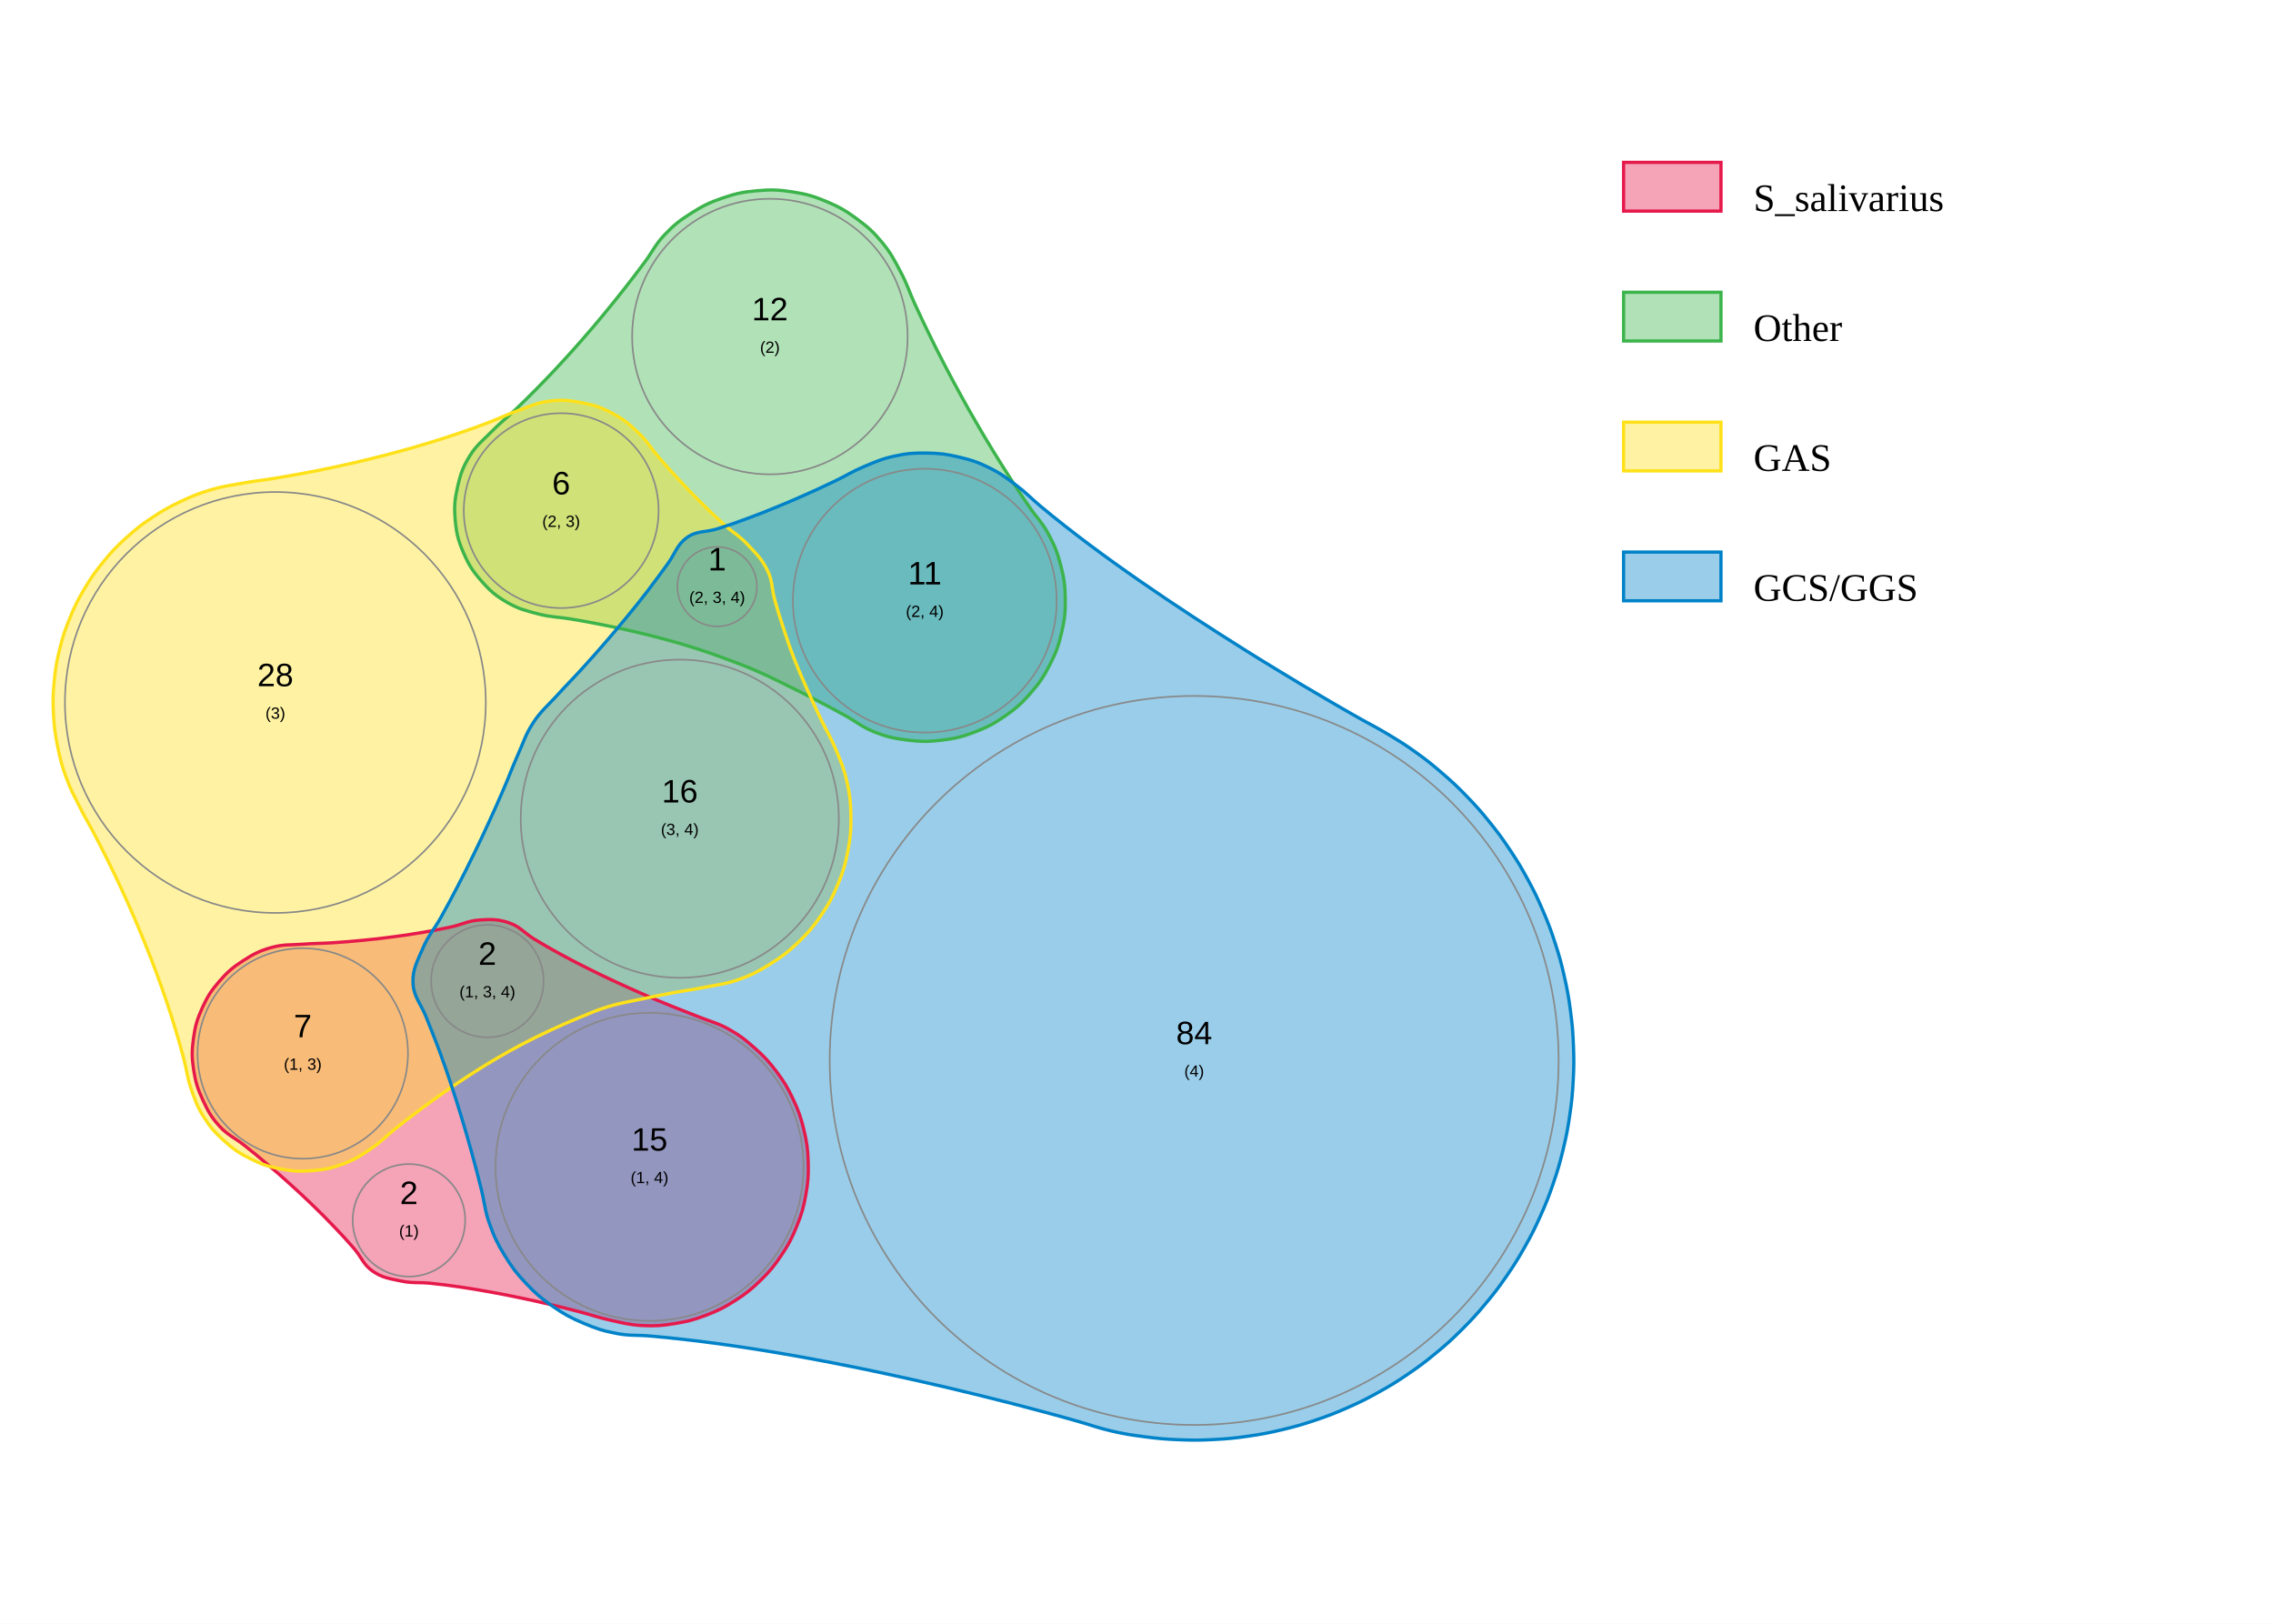
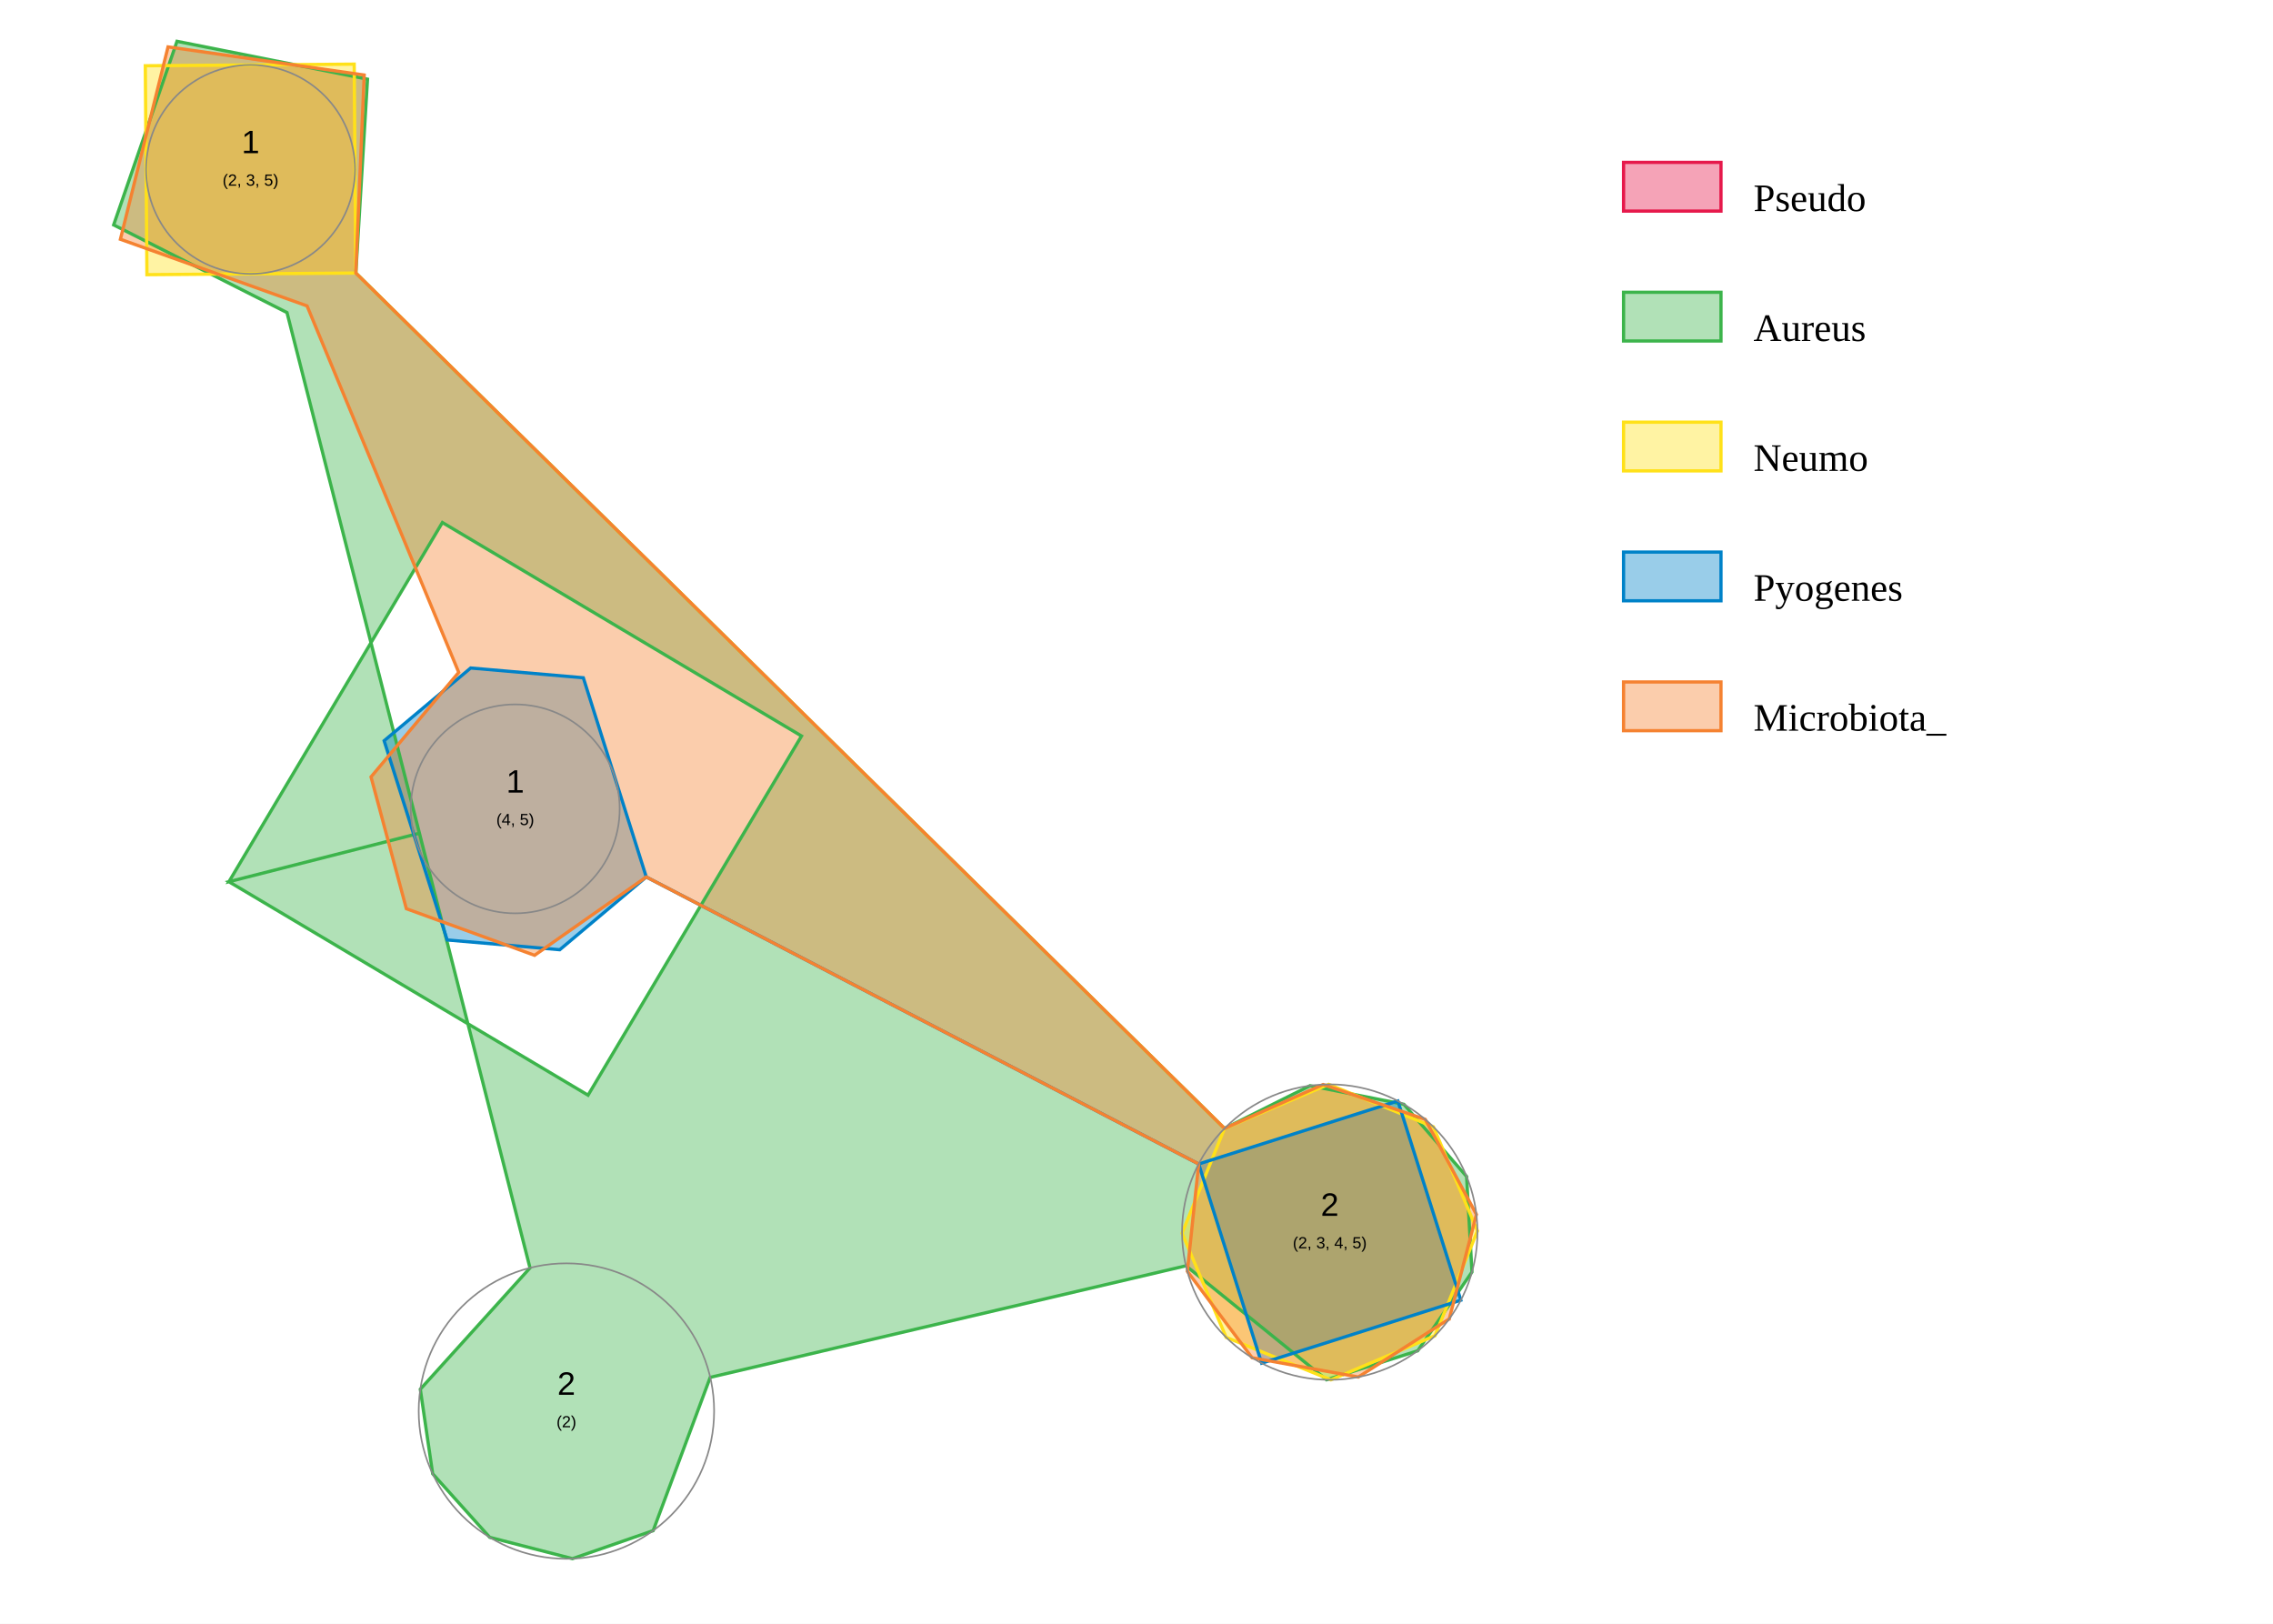
<svg xmlns="http://www.w3.org/2000/svg" xmlns:xlink="http://www.w3.org/1999/xlink" width="700" height="500">
  <defs>
    <style type="text/css">
  .borderLine {
	   stroke: none;
	   fill-opacity: 0.4;
  }
  .outLine {
	   stroke-width: 1;
	   fill: none;
  }
  .circle {
	   stroke: #888888;
	   stroke-width: 0.5;
	   fill: none;
    pointer-events: all;
  }
  .spcircle {
	   stroke: #FF2222;
	   stroke-width: 1;
	   fill: none;
    pointer-events: all;
  }
  .tLabel {
	   font-family: Arial;
    pointer-events: none;
	   font-size: 14px;
	   text-anchor: middle;
	   alignment-baseline: central;
  }
  .nLabel {
	   font-family: Arial;
    pointer-events: none;
	   font-size: 10px;
	   text-anchor: middle;
	   alignment-baseline: central;
  }
  .belong {
	   font-family: Arial;
    pointer-events: none;
	   font-size: 5px;
	   text-anchor: middle;
	   alignment-baseline: central;
  }
  .p0{
    stroke: none;
    fill: #e6194b;
  }
  .q0{
    fill: none;
    stroke: #e6194b;
  }
  .p1{
    stroke: none;
    fill: #3cb44b;
  }
  .q1{
    fill: none;
    stroke: #3cb44b;
  }
  .p2{
    stroke: none;
    fill: #ffe119;
  }
  .q2{
    fill: none;
    stroke: #ffe119;
  }
  .p3{
    stroke: none;
    fill: #0082c8;
  }
  .q3{
    fill: none;
    stroke: #0082c8;
  }
+   .p4{
+     stroke: none;
+     fill: #f58231;
+   }
+   .q4{
+     fill: none;
+     stroke: #f58231;
+   }

</style>
    <symbol id="bl0">
-       <path d="M 62.29 310.37 C 60.70 313.88 60.11 315.92 59.58 319.74 C 59.05 323.56 59.06 325.67 59.64 329.47 C 60.22 333.27 60.87 335.27 62.47 338.74 C 64.06 342.21 65.08 344.04 67.63 346.83 C 70.17 349.61 72.22 350.29 75.20 352.65 C 78.17 355.01 79.62 356.20 82.48 358.63 C 85.35 361.05 86.75 362.28 89.51 364.78 C 92.27 367.28 93.63 368.54 96.29 371.11 C 98.94 373.68 100.25 374.98 102.78 377.63 C 105.32 380.28 106.55 381.60 108.95 384.36 C 111.35 387.12 111.86 389.41 114.77 391.43 C 117.69 393.46 119.98 393.73 123.54 394.47 C 127.10 395.22 128.95 394.79 132.58 395.16 C 136.20 395.53 138.01 395.78 141.65 396.30 C 145.30 396.83 147.13 397.15 150.81 397.81 C 154.49 398.47 156.34 398.84 160.05 399.61 C 163.75 400.38 165.61 400.80 169.33 401.67 C 173.06 402.55 174.92 403.01 178.66 403.99 C 182.40 404.96 184.21 405.71 188.03 406.54 C 191.85 407.38 193.83 407.96 197.76 408.17 C 201.69 408.38 203.76 408.22 207.67 407.59 C 211.59 406.96 213.61 406.45 217.34 405.04 C 221.06 403.63 222.94 402.69 226.31 400.54 C 229.68 398.39 231.33 397.09 234.20 394.29 C 237.06 391.49 238.41 389.87 240.64 386.54 C 242.88 383.20 243.86 381.34 245.36 377.62 C 246.87 373.91 247.45 371.88 248.16 367.94 C 248.86 364.00 249.02 361.90 248.90 357.90 C 248.78 353.90 248.51 351.83 247.58 347.95 C 246.65 344.07 245.96 342.10 244.27 338.51 C 242.58 334.91 241.50 333.13 239.13 329.97 C 236.75 326.81 235.33 325.32 232.40 322.71 C 229.46 320.10 227.85 318.82 224.45 316.92 C 221.06 315.02 219.02 314.66 215.43 313.21 C 211.83 311.76 210.02 311.12 206.47 309.68 C 202.92 308.23 201.16 307.49 197.68 305.97 C 194.20 304.45 192.47 303.67 189.06 302.08 C 185.65 300.49 183.96 299.68 180.64 298.00 C 177.32 296.33 175.67 295.49 172.45 293.72 C 169.22 291.95 167.64 291.06 164.52 289.16 C 161.41 287.26 160.25 285.38 156.87 284.20 C 153.50 283.03 151.25 283.05 147.65 283.30 C 144.06 283.55 142.42 284.67 138.89 285.44 C 135.36 286.21 133.59 286.53 130.00 287.14 C 126.42 287.75 124.61 288.01 120.97 288.49 C 117.33 288.97 115.49 289.18 111.81 289.54 C 108.12 289.90 106.27 290.05 102.54 290.30 C 98.81 290.54 96.94 290.46 93.16 290.75 C 89.38 291.04 87.29 290.74 83.64 291.75 C 79.99 292.76 78.12 293.73 74.90 295.81 C 71.68 297.89 70.07 299.25 67.55 302.16 C 65.03 305.07 63.89 306.85 62.29 310.37 Z" />
+       <path d="M 1433.43 729.92 L 1433.43 729.92 L 1433.43 729.92 L 1433.43 729.92 Z" />
    </symbol>
    <symbol id="bl1">
-       <path d="M 156.20 185.51 C 159.72 187.54 161.94 188.05 165.87 189.08 C 169.81 190.10 171.90 189.94 175.88 190.62 C 179.85 191.29 181.83 191.65 185.75 192.43 C 189.67 193.22 191.62 193.63 195.48 194.53 C 199.34 195.43 201.25 195.90 205.04 196.93 C 208.83 197.96 210.69 198.50 214.42 199.70 C 218.14 200.89 219.97 201.54 223.67 202.92 C 227.37 204.29 229.24 204.97 232.91 206.56 C 236.58 208.14 238.37 209.08 242.01 210.86 C 245.65 212.63 247.47 213.55 251.11 215.44 C 254.75 217.33 256.57 218.30 260.20 220.29 C 263.83 222.28 265.42 223.87 269.27 225.39 C 273.12 226.91 275.30 227.38 279.44 227.89 C 283.58 228.40 285.82 228.43 289.98 227.93 C 294.14 227.43 296.31 226.89 300.23 225.40 C 304.15 223.90 306.13 222.85 309.57 220.45 C 313.01 218.05 314.68 216.55 317.43 213.39 C 320.18 210.24 321.43 208.38 323.33 204.66 C 325.24 200.94 326.00 198.85 326.94 194.79 C 327.89 190.74 328.12 188.53 328.07 184.39 C 328.01 180.24 327.71 178.06 326.67 174.07 C 325.63 170.08 324.82 168.04 322.88 164.44 C 320.94 160.83 319.28 159.42 316.97 156.04 C 314.65 152.66 313.52 150.97 311.31 147.54 C 309.09 144.12 308.01 142.40 305.88 138.92 C 303.75 135.44 302.71 133.69 300.66 130.15 C 298.61 126.61 297.60 124.83 295.63 121.23 C 293.65 117.63 292.69 115.81 290.79 112.15 C 288.89 108.48 287.96 106.64 286.14 102.90 C 284.32 99.17 283.43 97.29 281.68 93.47 C 279.94 89.66 279.41 87.58 277.42 83.84 C 275.43 80.10 274.46 78.05 271.75 74.76 C 269.04 71.47 267.34 69.93 263.88 67.38 C 260.42 64.84 258.43 63.68 254.45 62.02 C 250.47 60.36 248.25 59.74 243.99 59.08 C 239.73 58.42 237.42 58.35 233.14 58.73 C 228.85 59.10 226.61 59.58 222.56 60.96 C 218.51 62.34 216.48 63.35 212.90 65.62 C 209.31 67.89 207.54 69.27 204.66 72.30 C 201.78 75.33 200.98 77.45 198.50 80.78 C 196.01 84.12 194.76 85.75 192.23 88.98 C 189.69 92.20 188.41 93.79 185.83 96.91 C 183.24 100.03 181.94 101.57 179.29 104.59 C 176.65 107.61 175.32 109.10 172.61 112.02 C 169.90 114.95 168.54 116.38 165.76 119.21 C 162.97 122.04 161.57 123.43 158.70 126.17 C 155.83 128.90 154.20 130.04 151.39 132.90 C 148.58 135.76 146.73 137.05 144.63 140.45 C 142.54 143.86 141.80 145.98 140.91 149.93 C 140.02 153.87 139.83 156.12 140.19 160.17 C 140.55 164.22 141.10 166.42 142.72 170.17 C 144.33 173.92 145.56 175.84 148.26 178.91 C 150.95 181.98 152.68 183.48 156.20 185.51 Z" />
+       <path d="M 109.58 84.08 L 113.18 24.38 L 54.51 12.72 L 35.00 69.26 L 88.38 96.25 L 129.17 256.58 L 70.50 271.51 L 136.24 160.90 L 246.84 226.64 L 181.10 337.24 L 70.50 271.51 L 129.17 256.58 L 163.22 390.43 L 129.44 427.79 L 129.44 427.79 L 133.25 453.82 L 150.82 473.39 L 150.82 473.39 L 150.82 473.39 L 176.30 479.96 L 201.15 471.33 L 201.15 471.33 L 218.72 424.13 L 365.23 389.78 L 408.53 424.88 L 408.53 424.88 L 436.60 415.95 L 453.31 391.69 L 453.31 391.69 L 453.31 391.69 L 451.66 362.28 L 432.34 340.05 L 432.34 340.05 L 432.34 340.05 L 403.45 334.32 L 377.10 347.48 L 377.10 347.48 Z" />
    </symbol>
    <symbol id="bl2">
-       <path d="M 33.36 265.29 C 35.04 268.69 35.85 270.39 37.43 273.80 C 39.01 277.21 39.77 278.92 41.25 282.35 C 42.73 285.77 43.45 287.49 44.83 290.93 C 46.22 294.37 46.89 296.10 48.17 299.56 C 49.45 303.03 50.07 304.76 51.25 308.26 C 52.43 311.76 53.00 313.51 54.06 317.05 C 55.13 320.59 55.63 322.36 56.58 325.96 C 57.53 329.57 57.58 331.50 58.79 335.06 C 60.01 338.63 60.64 340.58 62.66 343.81 C 64.69 347.03 66.05 348.60 68.90 351.18 C 71.76 353.77 73.47 354.98 76.93 356.72 C 80.40 358.47 82.39 359.16 86.21 359.91 C 90.03 360.67 92.15 360.79 96.03 360.49 C 99.92 360.19 102.00 359.78 105.64 358.43 C 109.27 357.08 111.02 355.90 114.23 353.74 C 117.43 351.58 118.67 350.02 121.68 347.63 C 124.68 345.24 126.20 344.07 129.25 341.79 C 132.31 339.51 133.85 338.39 136.95 336.23 C 140.06 334.06 141.63 333.00 144.79 330.96 C 147.95 328.92 149.53 327.93 152.76 326.03 C 155.98 324.14 157.59 323.23 160.91 321.49 C 164.23 319.75 165.91 318.93 169.36 317.32 C 172.80 315.72 174.54 314.92 178.13 313.46 C 181.72 311.99 183.52 311.12 187.29 309.98 C 191.06 308.84 193.07 308.60 197.00 307.76 C 200.93 306.92 202.93 306.52 206.96 305.76 C 211.00 305.01 213.06 304.81 217.17 303.99 C 221.27 303.16 223.51 303.05 227.49 301.64 C 231.48 300.22 233.47 299.17 237.10 296.91 C 240.74 294.64 242.55 293.28 245.68 290.31 C 248.81 287.33 250.29 285.60 252.75 282.04 C 255.21 278.47 256.30 276.47 257.97 272.48 C 259.65 268.48 260.30 266.31 261.12 262.07 C 261.93 257.84 262.11 255.59 262.05 251.31 C 261.99 247.03 261.76 244.81 260.82 240.69 C 259.89 236.57 258.99 234.56 257.38 230.71 C 255.78 226.86 254.57 225.14 252.81 221.45 C 251.04 217.76 250.20 215.92 248.57 212.24 C 246.95 208.57 246.11 206.76 244.68 203.09 C 243.25 199.42 242.64 197.56 241.43 193.89 C 240.21 190.22 239.62 188.41 238.61 184.75 C 237.59 181.10 238.01 179.03 236.34 175.62 C 234.67 172.21 232.93 170.52 230.27 167.71 C 227.62 164.90 225.89 164.12 223.06 161.58 C 220.24 159.04 218.86 157.72 216.13 155.02 C 213.41 152.32 212.06 150.93 209.42 148.10 C 206.77 145.26 205.47 143.81 202.90 140.85 C 200.34 137.89 199.46 136.00 196.59 133.28 C 193.73 130.56 192.09 129.12 188.59 127.26 C 185.08 125.40 182.99 124.73 179.08 123.99 C 175.18 123.24 172.98 123.04 169.06 123.53 C 165.14 124.03 163.23 125.14 159.49 126.46 C 155.76 127.78 154.05 128.74 150.39 130.13 C 146.73 131.53 144.90 132.18 141.21 133.44 C 137.52 134.69 135.67 135.28 131.94 136.41 C 128.22 137.55 126.35 138.08 122.59 139.10 C 118.83 140.12 116.94 140.60 113.15 141.52 C 109.36 142.44 107.45 142.87 103.63 143.69 C 99.81 144.51 97.89 144.89 94.04 145.62 C 90.18 146.34 88.25 146.68 84.36 147.32 C 80.47 147.95 78.50 148.09 74.59 148.80 C 70.68 149.50 68.65 149.71 64.83 150.85 C 61.01 151.99 59.11 152.78 55.49 154.50 C 51.87 156.22 50.07 157.23 46.73 159.46 C 43.38 161.70 41.75 162.98 38.77 165.69 C 35.78 168.41 34.35 169.91 31.80 173.04 C 29.24 176.18 28.05 177.88 25.98 181.35 C 23.92 184.83 22.99 186.69 21.47 190.43 C 19.94 194.16 19.30 196.13 18.34 200.05 C 17.38 203.96 17.05 206.00 16.68 209.99 C 16.30 213.99 16.27 216.04 16.48 220.02 C 16.70 224.00 16.98 226.02 17.76 229.90 C 18.54 233.78 19.05 235.74 20.39 239.42 C 21.73 243.10 22.74 244.84 24.47 248.31 C 26.20 251.78 27.27 253.40 29.04 256.79 C 30.82 260.19 31.68 261.89 33.36 265.29 Z" />
+       <path d="M 109.58 84.08 L 109.08 19.75 L 44.75 20.25 L 45.25 84.58 L 109.58 84.08 L 377.10 347.48 L 377.10 347.48 L 364.03 379.75 L 377.60 411.81 L 377.60 411.81 L 377.60 411.81 L 409.87 424.89 L 441.93 411.31 L 441.93 411.31 L 441.93 411.31 L 455.00 379.05 L 441.43 346.98 L 441.43 346.98 L 441.43 346.98 L 409.16 333.91 L 377.10 347.48 L 377.10 347.48 Z" />
    </symbol>
    <symbol id="bl3">
-       <path d="M 199.43 181.99 C 196.92 185.25 195.60 186.87 192.94 190.11 C 190.27 193.36 188.89 194.97 186.10 198.20 C 183.30 201.42 181.87 203.03 178.96 206.22 C 176.04 209.42 174.47 210.92 171.52 214.18 C 168.58 217.43 166.66 218.82 164.25 222.49 C 161.84 226.16 161.27 228.46 159.45 232.52 C 157.64 236.58 156.94 238.69 155.18 242.77 C 153.43 246.86 152.52 248.89 150.67 252.93 C 148.82 256.97 147.87 258.99 145.93 262.98 C 143.98 266.96 143.00 268.95 140.96 272.87 C 138.92 276.78 137.90 278.72 135.75 282.55 C 133.60 286.38 131.93 287.96 130.22 292.01 C 128.51 296.05 126.98 298.52 127.19 302.77 C 127.40 307.03 129.65 309.11 131.28 313.27 C 132.90 317.44 133.78 319.45 135.32 323.61 C 136.86 327.78 137.57 329.88 138.97 334.09 C 140.37 338.30 141.03 340.42 142.31 344.66 C 143.59 348.90 144.20 351.03 145.37 355.29 C 146.54 359.55 147.10 361.69 148.16 365.97 C 149.23 370.24 149.25 372.55 150.70 376.68 C 152.15 380.81 153.15 382.88 155.42 386.59 C 157.69 390.31 159.09 392.12 162.06 395.26 C 165.03 398.41 166.76 399.87 170.29 402.31 C 173.82 404.76 175.80 405.81 179.71 407.47 C 183.62 409.13 185.73 409.82 189.85 410.61 C 193.97 411.40 196.16 411.04 200.32 411.41 C 204.49 411.78 206.54 411.99 210.66 412.46 C 214.77 412.92 216.81 413.18 220.89 413.73 C 224.97 414.28 227.00 414.59 231.06 415.21 C 235.12 415.84 237.15 416.18 241.19 416.87 C 245.24 417.57 247.26 417.93 251.30 418.69 C 255.34 419.44 257.36 419.84 261.39 420.65 C 265.43 421.45 267.45 421.87 271.48 422.73 C 275.52 423.59 277.53 424.03 281.57 424.94 C 285.60 425.84 287.62 426.30 291.65 427.25 C 295.69 428.20 297.71 428.69 301.74 429.69 C 305.78 430.68 307.80 431.19 311.84 432.23 C 315.88 433.28 317.90 433.81 321.94 434.90 C 325.98 435.99 328.00 436.55 332.04 437.70 C 336.09 438.84 338.05 439.67 342.15 440.62 C 346.26 441.57 348.37 441.89 352.56 442.43 C 356.75 442.98 358.88 443.17 363.11 443.34 C 367.35 443.51 369.49 443.50 373.73 443.28 C 377.97 443.07 380.11 442.86 384.32 442.26 C 388.53 441.65 390.65 441.25 394.79 440.27 C 398.94 439.28 401.00 438.69 405.05 437.33 C 409.09 435.97 411.09 435.19 415.00 433.47 C 418.90 431.74 420.83 430.78 424.56 428.71 C 428.29 426.63 430.13 425.50 433.66 423.09 C 437.18 420.69 438.91 419.39 442.20 416.67 C 445.50 413.95 447.10 412.50 450.13 409.49 C 453.16 406.47 454.62 404.88 457.37 401.60 C 460.12 398.33 461.43 396.61 463.87 393.09 C 466.30 389.57 467.45 387.74 469.56 384.01 C 471.66 380.28 472.64 378.35 474.39 374.44 C 476.15 370.53 476.95 368.51 478.34 364.45 C 479.73 360.40 480.34 358.32 481.35 354.14 C 482.36 349.97 482.78 347.85 483.40 343.60 C 484.03 339.35 484.25 337.19 484.48 332.90 C 484.72 328.61 484.73 326.44 484.57 322.14 C 484.41 317.85 484.23 315.69 483.67 311.43 C 483.12 307.17 482.74 305.04 481.80 300.85 C 480.85 296.67 480.28 294.58 478.96 290.51 C 477.64 286.43 476.88 284.41 475.19 280.48 C 473.51 276.55 472.57 274.61 470.54 270.87 C 468.51 267.12 467.40 265.29 465.05 261.76 C 462.70 258.22 461.43 256.50 458.78 253.21 C 456.14 249.92 454.73 248.33 451.81 245.31 C 448.89 242.29 447.35 240.85 444.19 238.12 C 441.04 235.39 439.40 234.08 436.03 231.66 C 432.67 229.25 430.89 228.17 427.37 226.05 C 423.84 223.92 421.98 223.06 418.43 221.05 C 414.88 219.04 413.12 218.03 409.63 215.99 C 406.13 213.96 404.40 212.93 400.95 210.88 C 397.50 208.82 395.79 207.78 392.39 205.70 C 388.98 203.63 387.29 202.58 383.93 200.48 C 380.57 198.38 378.91 197.33 375.59 195.20 C 372.27 193.08 370.62 192.01 367.34 189.87 C 364.07 187.72 362.44 186.64 359.20 184.47 C 355.97 182.29 354.36 181.20 351.17 178.99 C 347.98 176.77 346.40 175.66 343.26 173.41 C 340.12 171.15 338.56 170.01 335.47 167.70 C 332.38 165.38 330.85 164.22 327.81 161.83 C 324.78 159.44 323.28 158.23 320.30 155.75 C 317.33 153.26 316.06 151.75 312.93 149.40 C 309.80 147.06 308.18 145.77 304.66 144.04 C 301.14 142.30 299.16 141.64 295.31 140.74 C 291.46 139.83 289.39 139.57 285.42 139.51 C 281.46 139.45 279.36 139.60 275.48 140.44 C 271.61 141.28 269.71 142.16 266.05 143.69 C 262.39 145.22 260.75 146.39 257.19 148.10 C 253.63 149.80 251.84 150.63 248.25 152.24 C 244.66 153.84 242.85 154.62 239.23 156.10 C 235.60 157.59 233.79 158.31 230.13 159.66 C 226.47 161.01 224.66 161.66 220.95 162.83 C 217.23 164.00 214.66 163.33 211.57 165.52 C 208.48 167.71 207.93 170.49 205.51 173.78 C 203.08 177.07 201.94 178.72 199.43 181.99 Z" />
+       <path d="M 199.03 270.05 L 179.64 208.71 L 179.64 208.71 L 144.95 205.70 L 118.30 228.10 L 118.30 228.10 L 137.70 289.44 L 137.70 289.44 L 172.38 292.45 L 199.03 270.05 L 199.03 270.05 L 369.15 358.43 L 388.54 419.77 L 449.88 400.37 L 430.49 339.03 L 369.15 358.43 Z" />
+     </symbol>
+     <symbol id="bl4">
+       <path d="M 109.58 84.08 L 112.16 23.11 L 51.75 14.44 L 37.08 73.68 L 94.56 94.20 L 141.27 207.04 L 114.26 239.23 L 125.14 279.82 L 164.63 294.17 L 199.03 270.05 L 369.15 358.43 L 369.15 358.43 L 365.66 391.49 L 385.59 418.09 L 385.59 418.09 L 385.59 418.09 L 418.30 424.03 L 446.31 406.14 L 446.32 406.14 L 446.32 406.14 L 454.68 373.97 L 438.93 344.69 L 438.93 344.69 L 438.93 344.69 L 407.47 333.96 L 377.10 347.48 L 377.10 347.48 Z" />
    </symbol>
  </defs>
  <rect width="700" height="500" style="fill:#fff;stroke-width:0" />
  <use class="p0 borderLine" xlink:href="#bl0" />
  <use class="p1 borderLine" xlink:href="#bl1" />
  <use class="p2 borderLine" xlink:href="#bl2" />
  <use class="p3 borderLine" xlink:href="#bl3" />
+   <use class="p4 borderLine" xlink:href="#bl4" />
  <use class="q0 outLine" xlink:href="#bl0" />
  <use class="q1 outLine" xlink:href="#bl1" />
  <use class="q2 outLine" xlink:href="#bl2" />
  <use class="q3 outLine" xlink:href="#bl3" />
-   <circle class="circle" cx="125.94" cy="375.769" r="17.319" />
-   <text class="tLabel" x="125.94" y="355.77" />
-   <text class="nLabel" x="125.94" y="370.77">2</text>
-   <text class="belong" x="125.94" y="380.77">(1)</text>
-   <circle class="circle" cx="237.095" cy="103.638" r="42.423" />
-   <text class="tLabel" x="237.10" y="83.64" />
-   <text class="nLabel" x="237.10" y="98.64">12</text>
-   <text class="belong" x="237.10" y="108.64">(2)</text>
-   <circle class="circle" cx="172.824" cy="157.24" r="29.998" />
-   <text class="tLabel" x="172.82" y="137.24" />
-   <text class="nLabel" x="172.82" y="152.24">6</text>
-   <text class="belong" x="172.82" y="162.24">(2, 3)</text>
-   <circle class="circle" cx="220.851" cy="180.648" r="12.246" />
-   <text class="tLabel" x="220.85" y="160.65" />
-   <text class="nLabel" x="220.85" y="175.65">1</text>
-   <text class="belong" x="220.85" y="185.65">(2, 3, 4)</text>
-   <circle class="circle" cx="284.803" cy="184.964" r="40.617" />
-   <text class="tLabel" x="284.80" y="164.96" />
-   <text class="nLabel" x="284.80" y="179.96">11</text>
-   <text class="belong" x="284.80" y="189.96">(2, 4)</text>
-   <circle class="circle" cx="84.802" cy="216.313" r="64.802" />
-   <text class="tLabel" x="84.80" y="196.31" />
-   <text class="nLabel" x="84.80" y="211.31">28</text>
-   <text class="belong" x="84.80" y="221.31">(3)</text>
-   <circle class="circle" cx="93.239" cy="324.396" r="32.401" />
-   <text class="tLabel" x="93.24" y="304.40" />
-   <text class="nLabel" x="93.24" y="319.40">7</text>
-   <text class="belong" x="93.24" y="329.40">(1, 3)</text>
-   <circle class="circle" cx="150.088" cy="302.103" r="17.319" />
-   <text class="tLabel" x="150.09" y="282.10" />
-   <text class="nLabel" x="150.09" y="297.10">2</text>
-   <text class="belong" x="150.09" y="307.10">(1, 3, 4)</text>
-   <circle class="circle" cx="209.346" cy="252.105" r="48.986" />
-   <text class="tLabel" x="209.35" y="232.10" />
-   <text class="nLabel" x="209.35" y="247.10">16</text>
-   <text class="belong" x="209.35" y="257.10">(3, 4)</text>
-   <circle class="circle" cx="367.759" cy="326.544" r="112.241" />
-   <text class="tLabel" x="367.76" y="306.54" />
-   <text class="nLabel" x="367.76" y="321.54">84</text>
-   <text class="belong" x="367.76" y="331.54">(4)</text>
-   <circle class="circle" cx="200.031" cy="359.315" r="47.431" />
-   <text class="tLabel" x="200.03" y="339.32" />
-   <text class="nLabel" x="200.03" y="354.32">15</text>
-   <text class="belong" x="200.03" y="364.32">(1, 4)</text>
+   <use class="q4 outLine" xlink:href="#bl4" />
+   <circle class="circle" cx="174.433" cy="434.511" r="45.489" />
+   <text class="tLabel" x="174.43" y="414.51" />
+   <text class="nLabel" x="174.43" y="429.51">2</text>
+   <text class="belong" x="174.43" y="439.51">(2)</text>
+   <circle class="circle" cx="409.515" cy="379.399" r="45.489" />
+   <text class="tLabel" x="409.52" y="359.40" />
+   <text class="nLabel" x="409.52" y="374.40">2</text>
+   <text class="belong" x="409.52" y="384.40">(2, 3, 4, 5)</text>
+   <circle class="circle" cx="77.161" cy="52.166" r="32.166" />
+   <text class="tLabel" x="77.16" y="32.17" />
+   <text class="nLabel" x="77.16" y="47.17">1</text>
+   <text class="belong" x="77.16" y="57.17">(2, 3, 5)</text>
+   <circle class="circle" cx="158.668" cy="249.074" r="32.166" />
+   <text class="tLabel" x="158.67" y="229.07" />
+   <text class="nLabel" x="158.67" y="244.07">1</text>
+   <text class="belong" x="158.67" y="254.07">(4, 5)</text>
  <rect class="p0 borderLine" x="500.00" y="50.00" width="30.00" height="15.00" />
  <rect class="q0" x="500.00" y="50.00" width="30.00" height="15.00" />
-   <text class="legend" x="540.00" y="65.00">S_salivarius</text>
+   <text class="legend" x="540.00" y="65.00">Pseudo</text>
  <rect class="p1 borderLine" x="500.00" y="90.00" width="30.00" height="15.00" />
  <rect class="q1" x="500.00" y="90.00" width="30.00" height="15.00" />
-   <text class="legend" x="540.00" y="105.00">Other</text>
+   <text class="legend" x="540.00" y="105.00">Aureus</text>
  <rect class="p2 borderLine" x="500.00" y="130.00" width="30.00" height="15.00" />
  <rect class="q2" x="500.00" y="130.00" width="30.00" height="15.00" />
-   <text class="legend" x="540.00" y="145.00">GAS</text>
+   <text class="legend" x="540.00" y="145.00">Neumo</text>
  <rect class="p3 borderLine" x="500.00" y="170.00" width="30.00" height="15.00" />
  <rect class="q3" x="500.00" y="170.00" width="30.00" height="15.00" />
-   <text class="legend" x="540.00" y="185.00">GCS/GGS</text>
+   <text class="legend" x="540.00" y="185.00">Pyogenes</text>
+   <rect class="p4 borderLine" x="500.00" y="210.00" width="30.00" height="15.00" />
+   <rect class="q4" x="500.00" y="210.00" width="30.00" height="15.00" />
+   <text class="legend" x="540.00" y="225.00">Microbiota_</text>
</svg>
